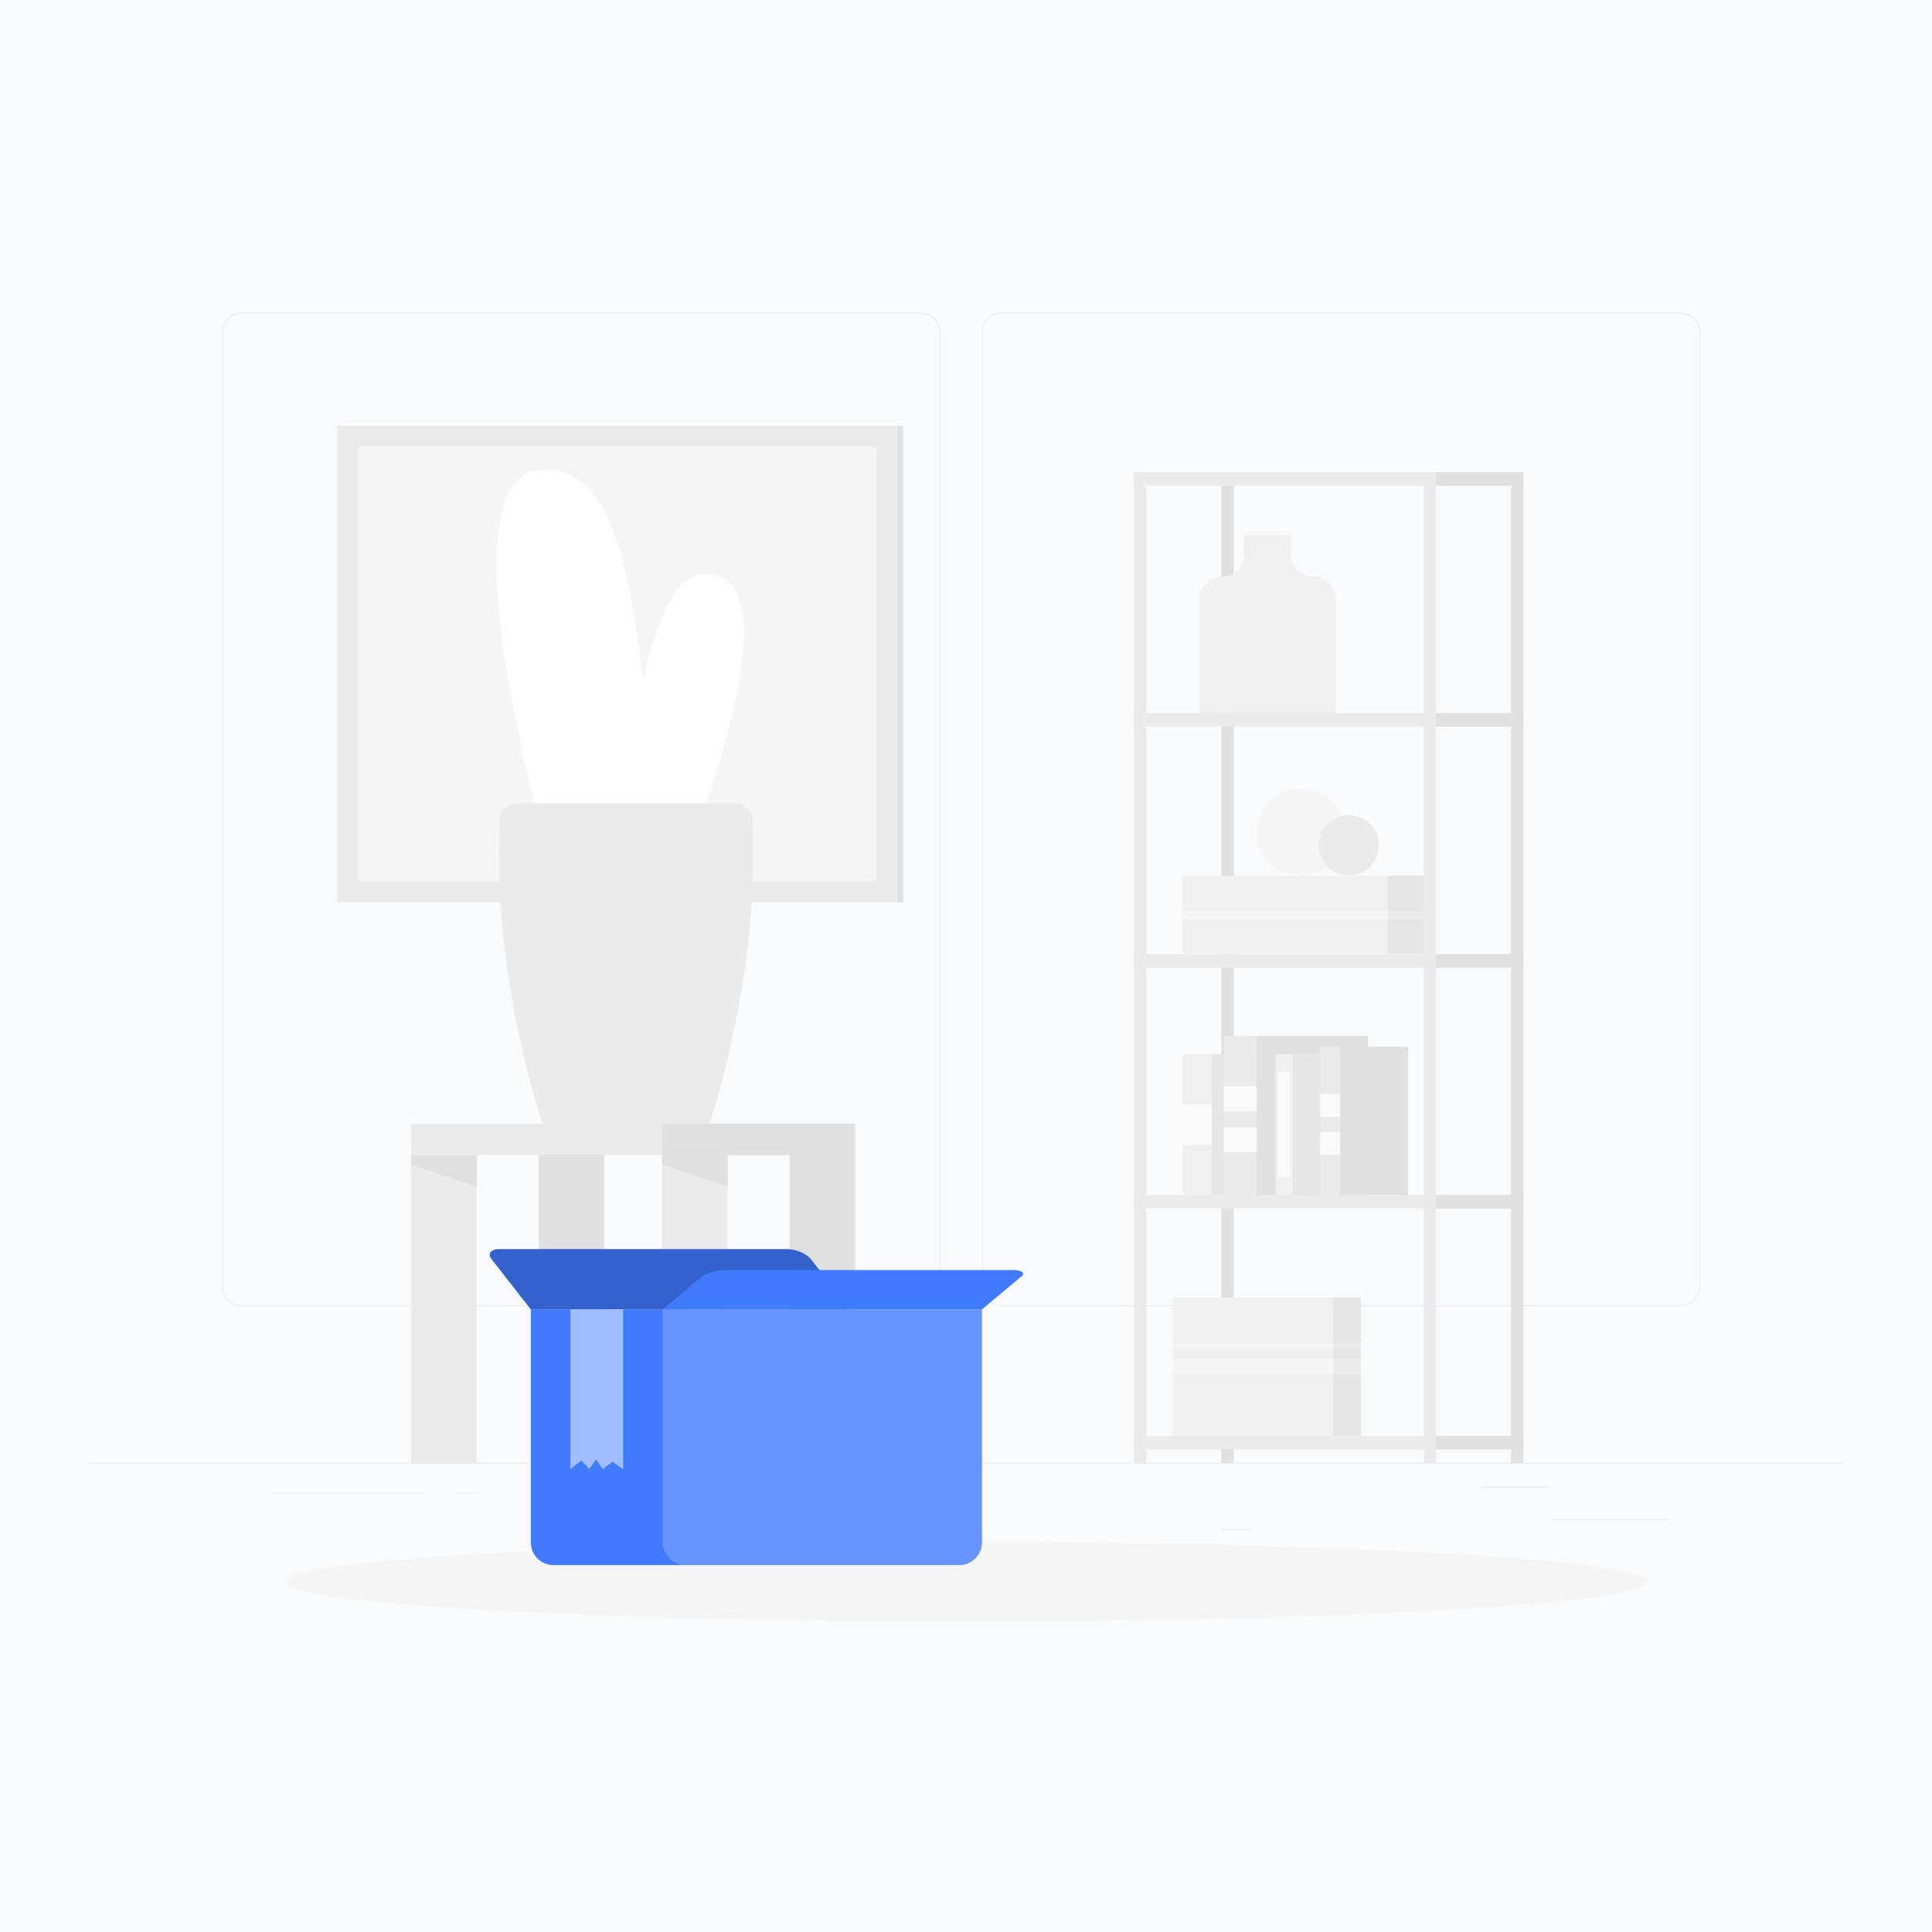
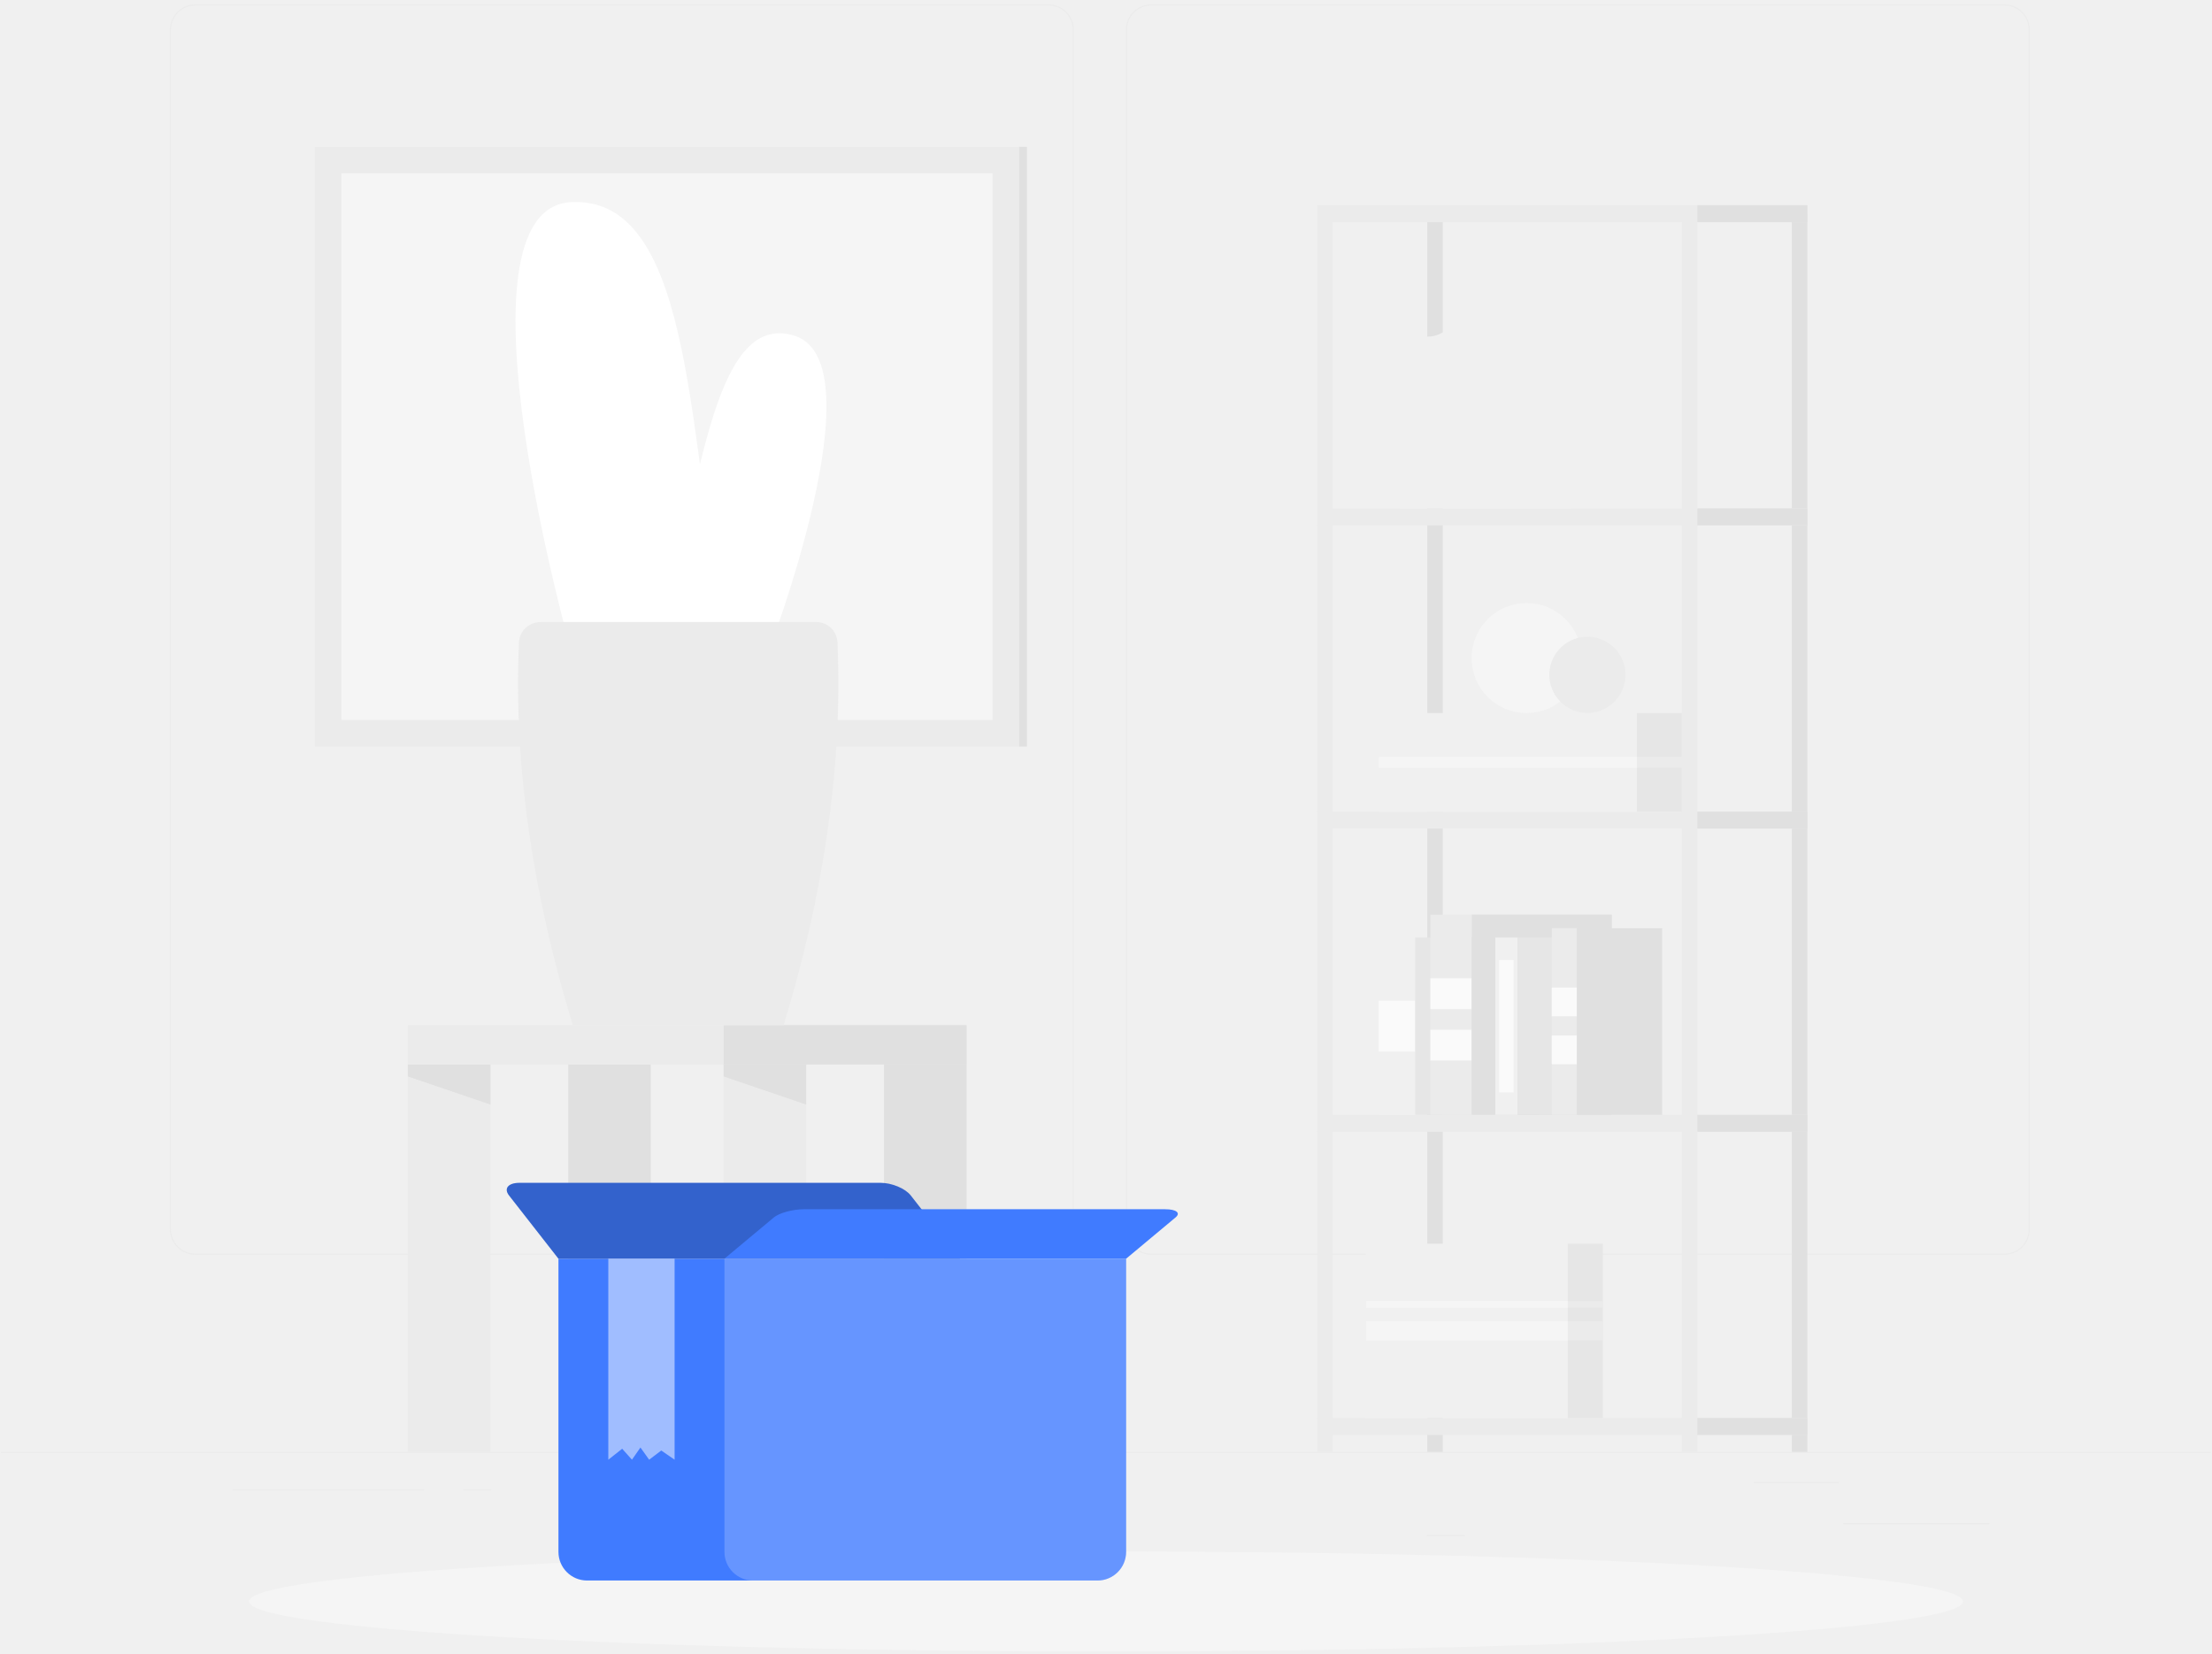
- <svg xmlns="http://www.w3.org/2000/svg" width="400" height="400" viewBox="0 0 400 400" fill="none">
-   <rect width="400" height="400" fill="#F9FAFB" />
-   <path d="M381.82 302.873H18.184V303.054H381.82V302.873Z" fill="#EBEBEB" />
-   <path d="M345.384 314.574H321.297V314.756H345.384V314.574Z" fill="#EBEBEB" />
-   <path d="M259.07 316.552H252.75V316.734H259.07V316.552Z" fill="#EBEBEB" />
-   <path d="M320.57 307.825H306.613V308.007H320.57V307.825Z" fill="#EBEBEB" />
-   <path d="M87.747 309.047H56.336V309.229H87.747V309.047Z" fill="#EBEBEB" />
-   <path d="M98.83 309.047H94.227V309.229H98.83V309.047Z" fill="#EBEBEB" />
-   <path d="M181.928 312.116H113.797V312.298H181.928V312.116Z" fill="#EBEBEB" />
-   <path d="M190.554 270.436H50.118C47.827 270.436 45.965 268.574 45.965 266.283V68.88C45.965 66.589 47.827 64.727 50.118 64.727H190.554C192.845 64.727 194.707 66.589 194.707 68.88V266.283C194.707 268.574 192.845 270.436 190.554 270.436ZM50.118 64.909C47.928 64.909 46.147 66.691 46.147 68.88V266.283C46.147 268.473 47.928 270.254 50.118 270.254H190.554C192.743 270.254 194.525 268.473 194.525 266.283V68.88C194.525 66.691 192.743 64.909 190.554 64.909H50.118Z" fill="#EBEBEB" />
-   <path d="M347.863 270.436H207.426C205.135 270.436 203.273 268.574 203.273 266.283V68.88C203.273 66.589 205.135 64.727 207.426 64.727H347.863C350.153 64.727 352.015 66.589 352.015 68.88V266.283C352.015 268.574 350.153 270.436 347.863 270.436ZM207.426 64.909C205.237 64.909 203.455 66.691 203.455 68.88V266.283C203.455 268.473 205.237 270.254 207.426 270.254H347.863C350.052 270.254 351.833 268.473 351.833 266.283V68.88C351.833 66.691 350.052 64.909 347.863 64.909H207.426Z" fill="#EBEBEB" />
-   <path d="M177.059 232.662H85.117V239.149H177.059V232.662Z" fill="#EBEBEB" />
-   <path d="M177.06 232.662H137.082V239.149H177.06V232.662Z" fill="#E0E0E0" />
-   <path d="M98.703 239.156H85.117V302.873H98.703V239.156Z" fill="#EBEBEB" />
-   <path d="M98.703 245.731L85.117 241.105V239.156H98.703V245.731Z" fill="#E0E0E0" />
-   <path d="M177.058 239.156H163.473V302.873H177.058V239.156Z" fill="#E0E0E0" />
-   <path d="M150.667 239.156H137.082V302.873H150.667V239.156Z" fill="#EBEBEB" />
-   <path d="M150.66 245.731L137.082 241.105V239.156H150.66V245.731Z" fill="#E0E0E0" />
-   <path d="M125.093 239.156H111.508V302.873H125.093V239.156Z" fill="#E0E0E0" />
-   <path d="M185.697 88.152H69.82V186.821H185.697V88.152Z" fill="#EBEBEB" />
-   <path d="M185.698 186.821H186.992V88.152H185.698V186.821Z" fill="#E0E0E0" />
-   <path d="M181.332 182.458V92.516H74.183V182.458H181.332Z" fill="#F5F5F5" />
-   <path d="M126.469 168.799C133 146.959 134.832 114.799 148.76 119.243C162.687 123.679 144.44 171.265 144.44 171.265L126.469 168.799Z" fill="white" />
-   <path d="M137.711 169.89C131.049 138.268 132.729 96.283 112.031 97.25C91.333 98.21 112.031 171.265 112.031 171.265L137.711 169.89Z" fill="white" />
-   <path d="M152.337 166.341H107.028C105.014 166.341 103.486 167.818 103.399 169.687C102.475 190.559 105.894 211.832 112.257 232.661H146.955C153.319 211.832 156.737 190.559 155.814 169.687C155.734 167.818 154.206 166.341 152.33 166.341H152.337Z" fill="#EBEBEB" />
-   <path d="M255.42 99.164H252.867V302.873H255.42V99.164Z" fill="#E0E0E0" />
-   <path d="M315.412 99.164H312.859V302.873H315.412V99.164Z" fill="#E0E0E0" />
-   <path d="M237.318 99.164H234.766V302.873H237.318V99.164Z" fill="#EBEBEB" />
-   <path d="M297.311 99.164H294.758V302.873H297.311V99.164Z" fill="#EBEBEB" />
-   <path d="M315.413 97.767H234.766V100.553H315.413V97.767Z" fill="#EBEBEB" />
-   <path d="M315.413 147.651H234.766V150.436H315.413V147.651Z" fill="#EBEBEB" />
-   <path d="M315.413 197.534H234.766V200.32H315.413V197.534Z" fill="#EBEBEB" />
-   <path d="M315.413 247.418H234.766V250.203H315.413V247.418Z" fill="#EBEBEB" />
-   <path d="M315.413 297.302H234.766V300.087H315.413V297.302Z" fill="#EBEBEB" />
-   <path d="M315.414 97.767H297.312V100.553H315.414V97.767Z" fill="#E0E0E0" />
-   <path d="M315.414 147.651H297.312V150.436H315.414V147.651Z" fill="#E0E0E0" />
-   <path d="M315.414 197.534H297.312V200.32H315.414V197.534Z" fill="#E0E0E0" />
-   <path d="M315.414 247.418H297.312V250.203H315.414V247.418Z" fill="#E0E0E0" />
-   <path d="M315.414 297.302H297.312V300.087H315.414V297.302Z" fill="#E0E0E0" />
-   <path d="M267.298 114.734V110.807H257.603V114.734C257.603 117.302 255.523 119.382 252.956 119.382C250.389 119.382 248.309 121.462 248.309 124.029V147.658H276.585V124.029C276.585 121.462 274.505 119.382 271.938 119.382C269.37 119.382 267.29 117.302 267.29 114.734H267.298Z" fill="#F0F0F0" />
-   <path d="M287.362 181.309H244.875V197.535H287.362V181.309Z" fill="#F0F0F0" />
-   <path d="M287.361 197.535H294.758V181.309H287.361V197.535Z" fill="#E6E6E6" />
-   <path d="M287.361 190.312H294.758V188.523H287.361V190.312Z" fill="#EBEBEB" />
-   <path d="M287.362 188.531H244.875V190.32H287.362V188.531Z" fill="#F5F5F5" />
-   <path d="M275.978 268.618H242.793V297.302H275.978V268.618Z" fill="#F0F0F0" />
-   <path d="M275.979 297.302H281.754V268.618H275.979V297.302Z" fill="#E6E6E6" />
-   <path d="M275.979 284.538H281.754V281.374H275.979V284.538Z" fill="#EBEBEB" />
-   <path d="M275.978 281.382H242.793V284.545H275.978V281.382Z" fill="#F5F5F5" />
-   <path d="M275.979 279.164H281.754V278.036H275.979V279.164Z" fill="#EBEBEB" />
-   <path d="M275.978 278.036H242.793V279.163H275.978V278.036Z" fill="#F5F5F5" />
-   <path d="M250.882 218.254H244.875V247.418H250.882V218.254Z" fill="#F0F0F0" />
-   <path d="M250.882 228.647H244.875V237.025H250.882V228.647Z" fill="#FAFAFA" />
-   <path d="M250.88 247.418H271.316V218.254H250.88V247.418Z" fill="#E6E6E6" />
-   <path d="M260.164 214.487H253.379V247.418H260.164V214.487Z" fill="#EBEBEB" />
-   <path d="M260.164 224.953H253.379V230.022H260.164V224.953Z" fill="#FAFAFA" />
-   <path d="M260.164 233.418H253.379V238.487H260.164V233.418Z" fill="#FAFAFA" />
-   <path d="M260.174 247.411H283.25V214.48H260.174V247.411Z" fill="#E0E0E0" />
-   <path d="M267.717 218.254H264.059V247.418H267.717V218.254Z" fill="#F0F0F0" />
-   <path d="M267.084 221.949H264.684V243.724H267.084V221.949Z" fill="#FAFAFA" />
-   <path d="M267.708 247.418H280.137V218.254H267.708V247.418Z" fill="#E6E6E6" />
-   <path d="M277.486 216.713H273.355V247.411H277.486V216.713Z" fill="#EBEBEB" />
-   <path d="M277.486 226.473H273.355V231.2H277.486V226.473Z" fill="#FAFAFA" />
-   <path d="M277.486 234.364H273.355V239.091H277.486V234.364Z" fill="#FAFAFA" />
-   <path d="M277.487 247.418H291.523V216.72H277.487V247.418Z" fill="#E0E0E0" />
-   <path d="M275.61 178.663C279.143 175.129 279.143 169.401 275.61 165.868C272.077 162.335 266.349 162.335 262.815 165.868C259.282 169.401 259.282 175.129 262.815 178.663C266.349 182.196 272.077 182.196 275.61 178.663Z" fill="#F5F5F5" />
-   <path d="M280.224 181.215C283.642 180.66 285.963 177.44 285.408 174.022C284.853 170.605 281.633 168.284 278.215 168.839C274.798 169.394 272.477 172.614 273.032 176.031C273.587 179.449 276.807 181.77 280.224 181.215Z" fill="#EBEBEB" />
-   <path d="M200.003 335.716C277.881 335.716 341.014 332.031 341.014 327.484C341.014 322.937 277.881 319.251 200.003 319.251C122.125 319.251 58.992 322.937 58.992 327.484C58.992 332.031 122.125 335.716 200.003 335.716Z" fill="#F5F5F5" />
-   <path d="M109.898 271.083H203.309V319.33C203.309 321.927 201.2 324.036 198.604 324.036H114.604C112.008 324.036 109.898 321.927 109.898 319.33V271.083Z" fill="#407BFF" />
-   <path d="M109.898 271.083H175.993L167.862 260.676C166.968 259.534 164.757 258.61 162.917 258.61H103.477C101.637 258.61 100.873 259.534 101.76 260.676L109.891 271.083H109.898Z" fill="#407BFF" />
-   <path opacity="0.2" d="M109.898 271.083H175.993L167.862 260.676C166.968 259.534 164.757 258.61 162.917 258.61H103.477C101.637 258.61 100.873 259.534 101.76 260.676L109.891 271.083H109.898Z" fill="black" />
-   <path d="M203.309 271.083H137.215L145.346 264.298C146.24 263.556 148.451 262.952 150.291 262.952H209.731C211.571 262.952 212.335 263.556 211.448 264.298L203.317 271.083H203.309Z" fill="#407BFF" />
-   <path opacity="0.2" d="M137.215 271.083H203.309V319.33C203.309 321.927 201.2 324.036 198.604 324.036H141.92C139.324 324.036 137.215 321.927 137.215 319.33V271.083Z" fill="white" />
-   <path opacity="0.5" d="M118.102 271.083V304.159L120.385 302.356L121.992 304.159L123.389 302.152L124.822 304.159L126.814 302.647L129.011 304.159V271.083H118.102Z" fill="white" />
+ <svg xmlns="http://www.w3.org/2000/svg" width="364" height="272" viewBox="0 0 364 272" fill="none">
+   <path d="M363.82 238.873H0.184V239.054H363.82V238.873Z" fill="#EBEBEB" />
+   <path d="M327.384 250.574H303.297V250.756H327.384V250.574Z" fill="#EBEBEB" />
+   <path d="M241.07 252.552H234.75V252.734H241.07V252.552Z" fill="#EBEBEB" />
+   <path d="M302.57 243.825H288.613V244.007H302.57V243.825Z" fill="#EBEBEB" />
+   <path d="M69.747 245.047H38.336V245.229H69.747V245.047Z" fill="#EBEBEB" />
+   <path d="M80.83 245.047H76.227V245.229H80.83V245.047Z" fill="#EBEBEB" />
+   <path d="M163.928 248.116H95.797V248.298H163.928V248.116Z" fill="#EBEBEB" />
+   <path d="M172.554 206.436H32.118C29.827 206.436 27.965 204.574 27.965 202.283V4.88C27.965 2.589 29.827 0.727 32.118 0.727H172.554C174.845 0.727 176.707 2.589 176.707 4.88V202.283C176.707 204.574 174.845 206.436 172.554 206.436ZM32.118 0.909C29.928 0.909 28.147 2.691 28.147 4.88V202.283C28.147 204.473 29.928 206.254 32.118 206.254H172.554C174.743 206.254 176.525 204.473 176.525 202.283V4.88C176.525 2.691 174.743 0.909 172.554 0.909H32.118Z" fill="#EBEBEB" />
+   <path d="M329.863 206.436H189.426C187.135 206.436 185.273 204.574 185.273 202.283V4.88C185.273 2.589 187.135 0.727 189.426 0.727H329.863C332.153 0.727 334.015 2.589 334.015 4.88V202.283C334.015 204.574 332.153 206.436 329.863 206.436ZM189.426 0.909C187.237 0.909 185.455 2.691 185.455 4.88V202.283C185.455 204.473 187.237 206.254 189.426 206.254H329.863C332.052 206.254 333.833 204.473 333.833 202.283V4.88C333.833 2.691 332.052 0.909 329.863 0.909H189.426Z" fill="#EBEBEB" />
+   <path d="M159.059 168.662H67.117V175.149H159.059V168.662Z" fill="#EBEBEB" />
+   <path d="M159.06 168.662H119.082V175.149H159.06V168.662Z" fill="#E0E0E0" />
+   <path d="M80.703 175.156H67.117V238.873H80.703V175.156Z" fill="#EBEBEB" />
+   <path d="M80.703 181.731L67.117 177.105V175.156H80.703V181.731Z" fill="#E0E0E0" />
+   <path d="M159.058 175.156H145.473V238.873H159.058V175.156Z" fill="#E0E0E0" />
+   <path d="M132.667 175.156H119.082V238.873H132.667V175.156Z" fill="#EBEBEB" />
+   <path d="M132.66 181.731L119.082 177.105V175.156H132.66V181.731Z" fill="#E0E0E0" />
+   <path d="M107.093 175.156H93.508V238.873H107.093V175.156Z" fill="#E0E0E0" />
+   <path d="M167.697 24.152H51.82V122.821H167.697V24.152Z" fill="#EBEBEB" />
+   <path d="M167.698 122.821H168.992V24.152H167.698V122.821Z" fill="#E0E0E0" />
+   <path d="M163.332 118.458V28.516L56.183 28.516V118.458H163.332Z" fill="#F5F5F5" />
+   <path d="M108.469 104.799C115 82.959 116.832 50.799 130.76 55.243C144.687 59.679 126.44 107.265 126.44 107.265L108.469 104.799Z" fill="white" />
+   <path d="M119.711 105.89C113.049 74.269 114.729 32.283 94.031 33.25C73.333 34.21 94.031 107.265 94.031 107.265L119.711 105.89Z" fill="white" />
+   <path d="M134.337 102.341H89.028C87.014 102.341 85.486 103.818 85.399 105.687C84.475 126.559 87.894 147.832 94.257 168.661H128.955C135.319 147.832 138.737 126.559 137.814 105.687C137.734 103.818 136.206 102.341 134.33 102.341H134.337Z" fill="#EBEBEB" />
+   <path d="M237.42 35.164H234.867V238.873H237.42V35.164Z" fill="#E0E0E0" />
+   <path d="M297.412 35.164H294.859V238.873H297.412V35.164Z" fill="#E0E0E0" />
+   <path d="M219.318 35.164H216.766V238.873H219.318V35.164Z" fill="#EBEBEB" />
+   <path d="M279.311 35.164H276.758V238.873H279.311V35.164Z" fill="#EBEBEB" />
+   <path d="M297.413 33.767H216.766V36.553H297.413V33.767Z" fill="#EBEBEB" />
+   <path d="M297.413 83.651H216.766V86.436H297.413V83.651Z" fill="#EBEBEB" />
+   <path d="M297.413 133.534H216.766V136.32H297.413V133.534Z" fill="#EBEBEB" />
+   <path d="M297.413 183.418H216.766V186.203H297.413V183.418Z" fill="#EBEBEB" />
+   <path d="M297.413 233.302H216.766V236.087H297.413V233.302Z" fill="#EBEBEB" />
+   <path d="M297.414 33.767H279.312V36.553H297.414V33.767Z" fill="#E0E0E0" />
+   <path d="M297.414 83.651H279.312V86.436H297.414V83.651Z" fill="#E0E0E0" />
+   <path d="M297.414 133.534H279.312V136.32H297.414V133.534Z" fill="#E0E0E0" />
+   <path d="M297.414 183.418H279.312V186.203H297.414V183.418Z" fill="#E0E0E0" />
+   <path d="M297.414 233.302H279.312V236.087H297.414V233.302Z" fill="#E0E0E0" />
+   <path d="M249.298 50.734V46.807H239.603V50.734C239.603 53.302 237.523 55.382 234.956 55.382C232.389 55.382 230.309 57.462 230.309 60.029V83.658H258.585V60.029C258.585 57.462 256.505 55.382 253.938 55.382C251.37 55.382 249.29 53.302 249.29 50.734H249.298Z" fill="#F0F0F0" />
+   <path d="M269.362 117.309H226.875V133.535H269.362V117.309Z" fill="#F0F0F0" />
+   <path d="M269.361 133.535H276.758V117.309H269.361V133.535Z" fill="#E6E6E6" />
+   <path d="M269.361 126.312H276.758V124.523H269.361V126.312Z" fill="#EBEBEB" />
+   <path d="M269.362 124.531H226.875V126.32H269.362V124.531Z" fill="#F5F5F5" />
+   <path d="M257.978 204.618H224.793V233.302H257.978V204.618Z" fill="#F0F0F0" />
+   <path d="M257.979 233.302H263.754V204.618H257.979V233.302Z" fill="#E6E6E6" />
+   <path d="M257.979 220.538H263.754V217.374H257.979V220.538Z" fill="#EBEBEB" />
+   <path d="M257.978 217.382H224.793V220.545H257.978V217.382Z" fill="#F5F5F5" />
+   <path d="M257.979 215.164H263.754V214.036H257.979V215.164Z" fill="#EBEBEB" />
+   <path d="M257.978 214.036H224.793V215.163H257.978V214.036Z" fill="#F5F5F5" />
+   <path d="M232.882 154.254H226.875V183.418H232.882V154.254Z" fill="#F0F0F0" />
+   <path d="M232.882 164.647H226.875V173.025H232.882V164.647Z" fill="#FAFAFA" />
+   <path d="M232.88 183.418H253.316V154.254H232.88V183.418Z" fill="#E6E6E6" />
+   <path d="M242.164 150.487H235.379V183.418H242.164V150.487Z" fill="#EBEBEB" />
+   <path d="M242.164 160.953H235.379V166.022H242.164V160.953Z" fill="#FAFAFA" />
+   <path d="M242.164 169.418H235.379V174.487H242.164V169.418Z" fill="#FAFAFA" />
+   <path d="M242.174 183.411H265.25V150.48H242.174V183.411Z" fill="#E0E0E0" />
+   <path d="M249.717 154.254H246.059V183.418H249.717V154.254Z" fill="#F0F0F0" />
+   <path d="M249.084 157.949H246.684V179.724H249.084V157.949Z" fill="#FAFAFA" />
+   <path d="M249.708 183.418H262.137V154.254H249.708V183.418Z" fill="#E6E6E6" />
+   <path d="M259.486 152.713H255.355V183.411H259.486V152.713Z" fill="#EBEBEB" />
+   <path d="M259.486 162.473H255.355V167.2H259.486V162.473Z" fill="#FAFAFA" />
+   <path d="M259.486 170.364H255.355V175.091H259.486V170.364Z" fill="#FAFAFA" />
+   <path d="M259.487 183.418H273.523V152.72H259.487V183.418Z" fill="#E0E0E0" />
+   <path d="M257.61 114.663C261.143 111.129 261.143 105.401 257.61 101.868C254.077 98.335 248.349 98.335 244.815 101.868C241.282 105.401 241.282 111.129 244.815 114.663C248.349 118.196 254.077 118.196 257.61 114.663Z" fill="#F5F5F5" />
+   <path d="M262.224 117.215C265.642 116.66 267.963 113.44 267.408 110.022C266.853 106.605 263.633 104.284 260.215 104.839C256.798 105.394 254.477 108.614 255.032 112.031C255.587 115.449 258.807 117.77 262.224 117.215Z" fill="#EBEBEB" />
+   <path d="M182.003 271.716C259.881 271.716 323.014 268.031 323.014 263.484C323.014 258.937 259.881 255.251 182.003 255.251C104.125 255.251 40.992 258.937 40.992 263.484C40.992 268.031 104.125 271.716 182.003 271.716Z" fill="#F5F5F5" />
+   <path d="M91.898 207.083H185.309V255.33C185.309 257.927 183.2 260.036 180.604 260.036H96.604C94.007 260.036 91.898 257.927 91.898 255.33V207.083Z" fill="#407BFF" />
+   <path d="M91.898 207.083H157.993L149.862 196.676C148.968 195.534 146.757 194.61 144.917 194.61H85.477C83.637 194.61 82.873 195.534 83.76 196.676L91.891 207.083H91.898Z" fill="#407BFF" />
+   <path opacity="0.2" d="M91.898 207.083H157.993L149.862 196.676C148.968 195.534 146.757 194.61 144.917 194.61H85.477C83.637 194.61 82.873 195.534 83.76 196.676L91.891 207.083H91.898Z" fill="black" />
+   <path d="M185.309 207.083H119.215L127.346 200.298C128.24 199.556 130.451 198.952 132.291 198.952H191.731C193.571 198.952 194.335 199.556 193.448 200.298L185.317 207.083H185.309Z" fill="#407BFF" />
+   <path opacity="0.2" d="M119.215 207.083H185.309V255.33C185.309 257.927 183.2 260.036 180.604 260.036H123.92C121.324 260.036 119.215 257.927 119.215 255.33V207.083Z" fill="white" />
+   <path opacity="0.5" d="M100.102 207.083V240.159L102.385 238.356L103.992 240.159L105.389 238.152L106.822 240.159L108.814 238.647L111.011 240.159V207.083H100.102Z" fill="white" />
</svg>
